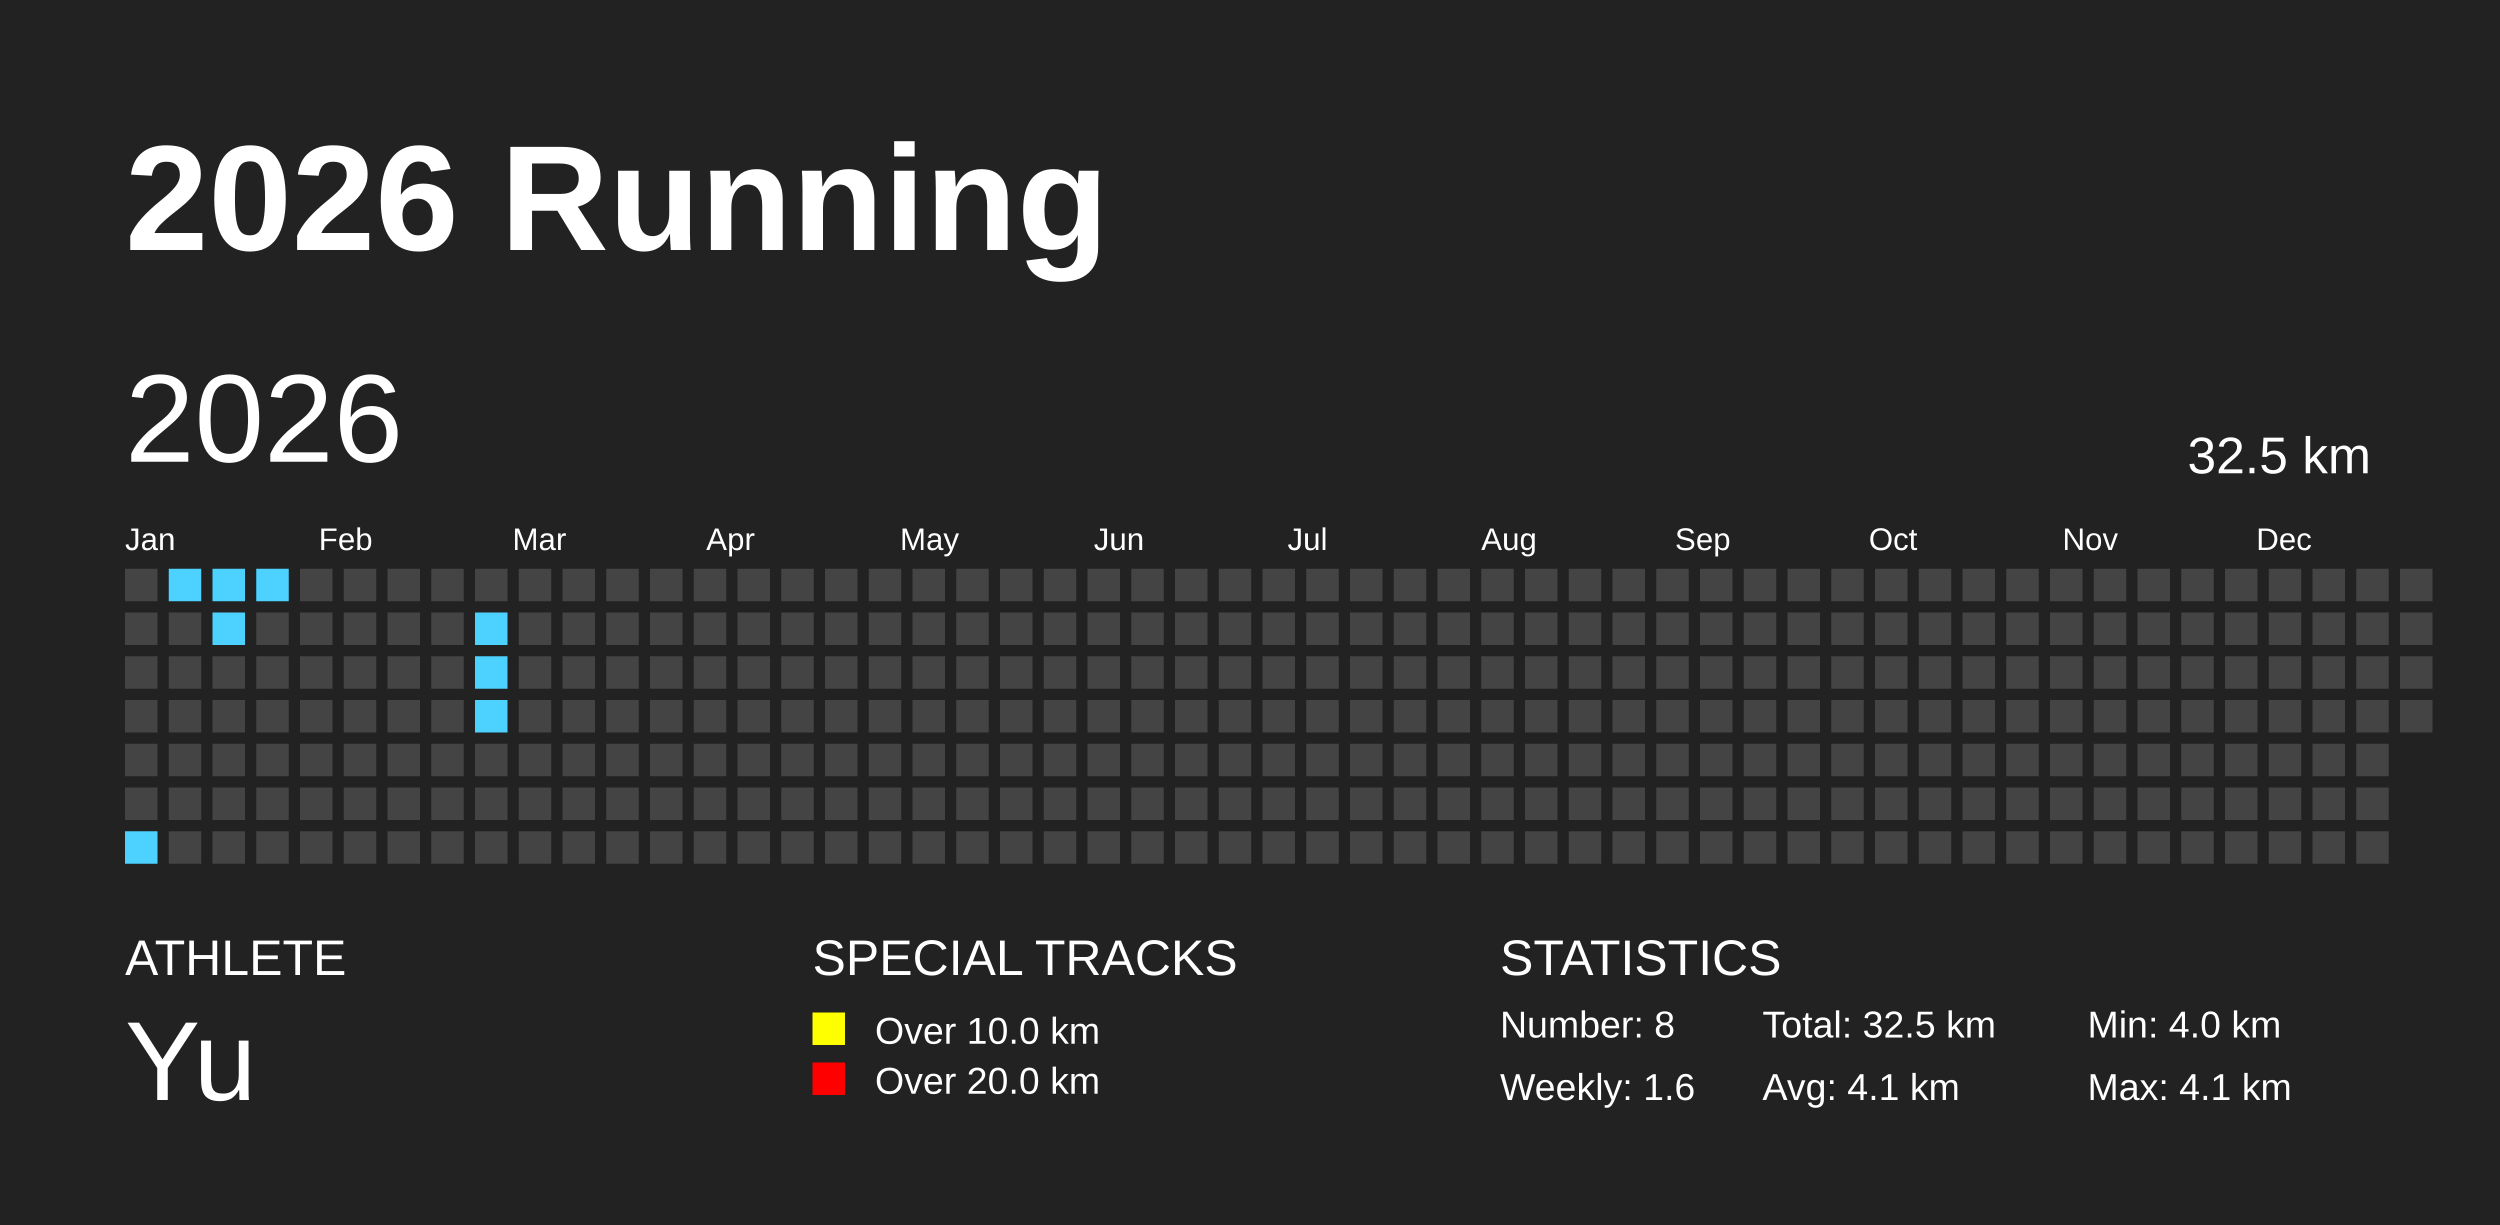
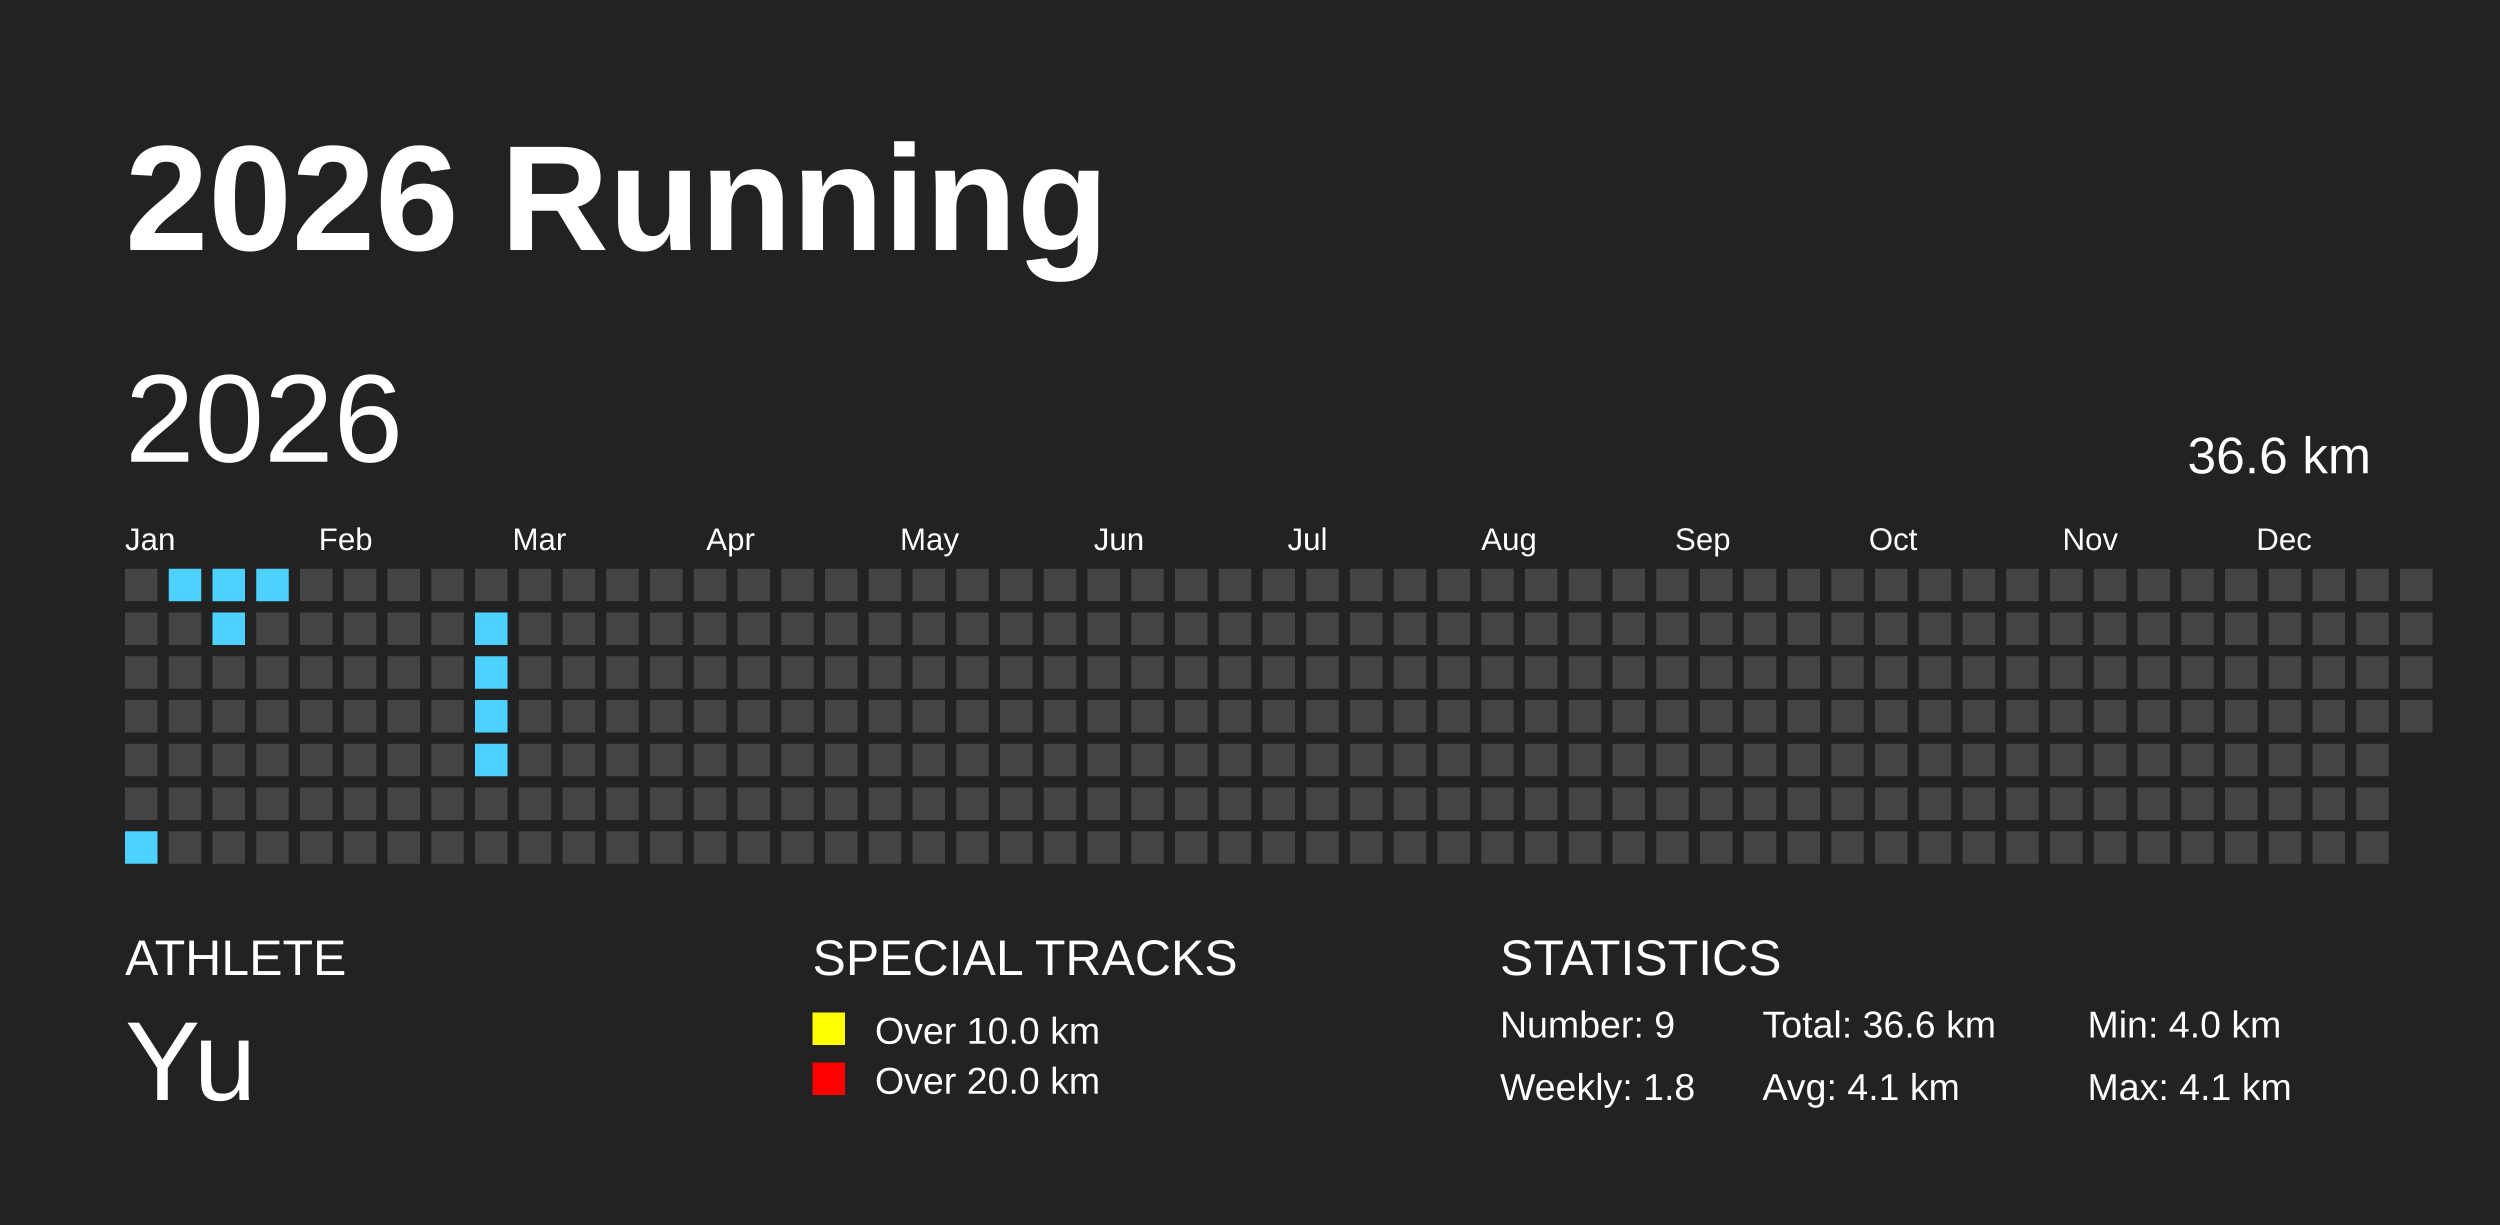
<svg xmlns="http://www.w3.org/2000/svg" baseProfile="full" height="98mm" version="1.1" viewBox="0,0,200,98" width="200mm">
  <defs />
  <rect fill="#222222" height="98" width="200" x="0" y="0" />
  <text fill="#FFFFFF" style="font-size:12px; font-family:Arial; font-weight:bold;" x="10" y="20">2026 Running</text>
  <text fill="#FFFFFF" style="font-size:4px; font-family:Arial" x="10" y="78">ATHLETE</text>
  <text fill="#FFFFFF" style="font-size:9px; font-family:Arial" x="10" y="88">Yu</text>
  <text fill="#FFFFFF" style="font-size:4px; font-family:Arial" x="65" y="78">SPECIAL TRACKS</text>
  <rect fill="yellow" height="2.6" width="2.6" x="65" y="81" />
  <text fill="#FFFFFF" style="font-size:3px; font-family:Arial" x="70" y="83.5">Over 10.0 km</text>
  <rect fill="red" height="2.6" width="2.6" x="65" y="85" />
  <text fill="#FFFFFF" style="font-size:3px; font-family:Arial" x="70" y="87.5">Over 20.0 km</text>
  <text fill="#FFFFFF" style="font-size:4px; font-family:Arial" x="120" y="78">STATISTICS</text>
-   <text fill="#FFFFFF" style="font-size:3px; font-family:Arial" x="120" y="83">Number: 8</text>
-   <text fill="#FFFFFF" style="font-size:3px; font-family:Arial" x="120" y="88">Weekly: 1.6</text>
-   <text fill="#FFFFFF" style="font-size:3px; font-family:Arial" x="141" y="83">Total: 32.5 km</text>
+   <text fill="#FFFFFF" style="font-size:3px; font-family:Arial" x="120" y="83">Number: 9</text>
+   <text fill="#FFFFFF" style="font-size:3px; font-family:Arial" x="120" y="88">Weekly: 1.8</text>
+   <text fill="#FFFFFF" style="font-size:3px; font-family:Arial" x="141" y="83">Total: 36.6 km</text>
  <text fill="#FFFFFF" style="font-size:3px; font-family:Arial" x="141" y="88">Avg: 4.1 km</text>
  <text fill="#FFFFFF" style="font-size:3px; font-family:Arial" x="167" y="83">Min: 4.0 km</text>
  <text fill="#FFFFFF" style="font-size:3px; font-family:Arial" x="167" y="88">Max: 4.1 km</text>
  <text dominant-baseline="hanging" fill="#FFFFFF" style="font-size:10.0px; font-family:Arial;" x="10" y="30">2026</text>
-   <text dominant-baseline="hanging" fill="#FFFFFF" style="font-size:4.125px; font-family:Arial;" x="175" y="35">32.5 km</text>
+   <text dominant-baseline="hanging" fill="#FFFFFF" style="font-size:4.125px; font-family:Arial;" x="175" y="35">36.6 km</text>
  <text fill="#FFFFFF" style="font-size:2.5px; font-family:Arial" x="10.0" y="44">Jan</text>
  <text fill="#FFFFFF" style="font-size:2.5px; font-family:Arial" x="25.5" y="44">Feb</text>
  <text fill="#FFFFFF" style="font-size:2.5px; font-family:Arial" x="41.0" y="44">Mar</text>
  <text fill="#FFFFFF" style="font-size:2.5px; font-family:Arial" x="56.5" y="44">Apr</text>
  <text fill="#FFFFFF" style="font-size:2.5px; font-family:Arial" x="72.0" y="44">May</text>
  <text fill="#FFFFFF" style="font-size:2.5px; font-family:Arial" x="87.5" y="44">Jun</text>
  <text fill="#FFFFFF" style="font-size:2.5px; font-family:Arial" x="103.0" y="44">Jul</text>
  <text fill="#FFFFFF" style="font-size:2.5px; font-family:Arial" x="118.5" y="44">Aug</text>
  <text fill="#FFFFFF" style="font-size:2.5px; font-family:Arial" x="134.0" y="44">Sep</text>
  <text fill="#FFFFFF" style="font-size:2.5px; font-family:Arial" x="149.5" y="44">Oct</text>
  <text fill="#FFFFFF" style="font-size:2.5px; font-family:Arial" x="165.0" y="44">Nov</text>
  <text fill="#FFFFFF" style="font-size:2.5px; font-family:Arial" x="180.5" y="44">Dec</text>
  <rect fill="#444444" height="2.6" width="2.6" x="10.0" y="45.5" />
  <rect fill="#444444" height="2.6" width="2.6" x="10.0" y="49.0" />
  <rect fill="#444444" height="2.6" width="2.6" x="10.0" y="52.5" />
  <rect fill="#444444" height="2.6" width="2.6" x="10.0" y="56.0" />
  <rect fill="#444444" height="2.6" width="2.6" x="10.0" y="59.5" />
  <rect fill="#444444" height="2.6" width="2.6" x="10.0" y="63.0" />
  <rect fill="#4DD2FF" height="2.6" width="2.6" x="10.0" y="66.5" />
  <rect fill="#4DD2FF" height="2.6" width="2.6" x="13.5" y="45.5" />
  <rect fill="#444444" height="2.6" width="2.6" x="13.5" y="49.0" />
  <rect fill="#444444" height="2.6" width="2.6" x="13.5" y="52.5" />
  <rect fill="#444444" height="2.6" width="2.6" x="13.5" y="56.0" />
  <rect fill="#444444" height="2.6" width="2.6" x="13.5" y="59.5" />
  <rect fill="#444444" height="2.6" width="2.6" x="13.5" y="63.0" />
  <rect fill="#444444" height="2.6" width="2.6" x="13.5" y="66.5" />
  <rect fill="#4DD2FF" height="2.6" width="2.6" x="17.0" y="45.5" />
  <rect fill="#4DD2FF" height="2.6" width="2.6" x="17.0" y="49.0" />
  <rect fill="#444444" height="2.6" width="2.6" x="17.0" y="52.5" />
  <rect fill="#444444" height="2.6" width="2.6" x="17.0" y="56.0" />
  <rect fill="#444444" height="2.6" width="2.6" x="17.0" y="59.5" />
  <rect fill="#444444" height="2.6" width="2.6" x="17.0" y="63.0" />
  <rect fill="#444444" height="2.6" width="2.6" x="17.0" y="66.5" />
  <rect fill="#4DD2FF" height="2.6" width="2.6" x="20.5" y="45.5" />
  <rect fill="#444444" height="2.6" width="2.6" x="20.5" y="49.0" />
  <rect fill="#444444" height="2.6" width="2.6" x="20.5" y="52.5" />
  <rect fill="#444444" height="2.6" width="2.6" x="20.5" y="56.0" />
  <rect fill="#444444" height="2.6" width="2.6" x="20.5" y="59.5" />
  <rect fill="#444444" height="2.6" width="2.6" x="20.5" y="63.0" />
  <rect fill="#444444" height="2.6" width="2.6" x="20.5" y="66.5" />
  <rect fill="#444444" height="2.6" width="2.6" x="24.0" y="45.5" />
  <rect fill="#444444" height="2.6" width="2.6" x="24.0" y="49.0" />
  <rect fill="#444444" height="2.6" width="2.6" x="24.0" y="52.5" />
  <rect fill="#444444" height="2.6" width="2.6" x="24.0" y="56.0" />
  <rect fill="#444444" height="2.6" width="2.6" x="24.0" y="59.5" />
  <rect fill="#444444" height="2.6" width="2.6" x="24.0" y="63.0" />
  <rect fill="#444444" height="2.6" width="2.6" x="24.0" y="66.5" />
  <rect fill="#444444" height="2.6" width="2.6" x="27.5" y="45.5" />
  <rect fill="#444444" height="2.6" width="2.6" x="27.5" y="49.0" />
  <rect fill="#444444" height="2.6" width="2.6" x="27.5" y="52.5" />
  <rect fill="#444444" height="2.6" width="2.6" x="27.5" y="56.0" />
  <rect fill="#444444" height="2.6" width="2.6" x="27.5" y="59.5" />
  <rect fill="#444444" height="2.6" width="2.6" x="27.5" y="63.0" />
  <rect fill="#444444" height="2.6" width="2.6" x="27.5" y="66.5" />
  <rect fill="#444444" height="2.6" width="2.6" x="31.0" y="45.5" />
  <rect fill="#444444" height="2.6" width="2.6" x="31.0" y="49.0" />
  <rect fill="#444444" height="2.6" width="2.6" x="31.0" y="52.5" />
  <rect fill="#444444" height="2.6" width="2.6" x="31.0" y="56.0" />
  <rect fill="#444444" height="2.6" width="2.6" x="31.0" y="59.5" />
  <rect fill="#444444" height="2.6" width="2.6" x="31.0" y="63.0" />
  <rect fill="#444444" height="2.6" width="2.6" x="31.0" y="66.5" />
  <rect fill="#444444" height="2.6" width="2.6" x="34.5" y="45.5" />
  <rect fill="#444444" height="2.6" width="2.6" x="34.5" y="49.0" />
  <rect fill="#444444" height="2.6" width="2.6" x="34.5" y="52.5" />
  <rect fill="#444444" height="2.6" width="2.6" x="34.5" y="56.0" />
  <rect fill="#444444" height="2.6" width="2.6" x="34.5" y="59.5" />
  <rect fill="#444444" height="2.6" width="2.6" x="34.5" y="63.0" />
  <rect fill="#444444" height="2.6" width="2.6" x="34.5" y="66.5" />
  <rect fill="#444444" height="2.6" width="2.6" x="38.0" y="45.5" />
  <rect fill="#4DD2FF" height="2.6" width="2.6" x="38.0" y="49.0" />
  <rect fill="#4DD2FF" height="2.6" width="2.6" x="38.0" y="52.5" />
  <rect fill="#4DD2FF" height="2.6" width="2.6" x="38.0" y="56.0" />
-   <rect fill="#444444" height="2.6" width="2.6" x="38.0" y="59.5" />
+   <rect fill="#4DD2FF" height="2.6" width="2.6" x="38.0" y="59.5" />
  <rect fill="#444444" height="2.6" width="2.6" x="38.0" y="63.0" />
  <rect fill="#444444" height="2.6" width="2.6" x="38.0" y="66.5" />
  <rect fill="#444444" height="2.6" width="2.6" x="41.5" y="45.5" />
  <rect fill="#444444" height="2.6" width="2.6" x="41.5" y="49.0" />
  <rect fill="#444444" height="2.6" width="2.6" x="41.5" y="52.5" />
  <rect fill="#444444" height="2.6" width="2.6" x="41.5" y="56.0" />
  <rect fill="#444444" height="2.6" width="2.6" x="41.5" y="59.5" />
  <rect fill="#444444" height="2.6" width="2.6" x="41.5" y="63.0" />
  <rect fill="#444444" height="2.6" width="2.6" x="41.5" y="66.5" />
  <rect fill="#444444" height="2.6" width="2.6" x="45.0" y="45.5" />
  <rect fill="#444444" height="2.6" width="2.6" x="45.0" y="49.0" />
  <rect fill="#444444" height="2.6" width="2.6" x="45.0" y="52.5" />
  <rect fill="#444444" height="2.6" width="2.6" x="45.0" y="56.0" />
  <rect fill="#444444" height="2.6" width="2.6" x="45.0" y="59.5" />
  <rect fill="#444444" height="2.6" width="2.6" x="45.0" y="63.0" />
  <rect fill="#444444" height="2.6" width="2.6" x="45.0" y="66.5" />
  <rect fill="#444444" height="2.6" width="2.6" x="48.5" y="45.5" />
  <rect fill="#444444" height="2.6" width="2.6" x="48.5" y="49.0" />
  <rect fill="#444444" height="2.6" width="2.6" x="48.5" y="52.5" />
  <rect fill="#444444" height="2.6" width="2.6" x="48.5" y="56.0" />
  <rect fill="#444444" height="2.6" width="2.6" x="48.5" y="59.5" />
  <rect fill="#444444" height="2.6" width="2.6" x="48.5" y="63.0" />
  <rect fill="#444444" height="2.6" width="2.6" x="48.5" y="66.5" />
  <rect fill="#444444" height="2.6" width="2.6" x="52.0" y="45.5" />
  <rect fill="#444444" height="2.6" width="2.6" x="52.0" y="49.0" />
  <rect fill="#444444" height="2.6" width="2.6" x="52.0" y="52.5" />
  <rect fill="#444444" height="2.6" width="2.6" x="52.0" y="56.0" />
  <rect fill="#444444" height="2.6" width="2.6" x="52.0" y="59.5" />
  <rect fill="#444444" height="2.6" width="2.6" x="52.0" y="63.0" />
  <rect fill="#444444" height="2.6" width="2.6" x="52.0" y="66.5" />
  <rect fill="#444444" height="2.6" width="2.6" x="55.5" y="45.5" />
  <rect fill="#444444" height="2.6" width="2.6" x="55.5" y="49.0" />
  <rect fill="#444444" height="2.6" width="2.6" x="55.5" y="52.5" />
  <rect fill="#444444" height="2.6" width="2.6" x="55.5" y="56.0" />
  <rect fill="#444444" height="2.6" width="2.6" x="55.5" y="59.5" />
  <rect fill="#444444" height="2.6" width="2.6" x="55.5" y="63.0" />
  <rect fill="#444444" height="2.6" width="2.6" x="55.5" y="66.5" />
  <rect fill="#444444" height="2.6" width="2.6" x="59.0" y="45.5" />
  <rect fill="#444444" height="2.6" width="2.6" x="59.0" y="49.0" />
  <rect fill="#444444" height="2.6" width="2.6" x="59.0" y="52.5" />
  <rect fill="#444444" height="2.6" width="2.6" x="59.0" y="56.0" />
  <rect fill="#444444" height="2.6" width="2.6" x="59.0" y="59.5" />
  <rect fill="#444444" height="2.6" width="2.6" x="59.0" y="63.0" />
  <rect fill="#444444" height="2.6" width="2.6" x="59.0" y="66.5" />
  <rect fill="#444444" height="2.6" width="2.6" x="62.5" y="45.5" />
  <rect fill="#444444" height="2.6" width="2.6" x="62.5" y="49.0" />
  <rect fill="#444444" height="2.6" width="2.6" x="62.5" y="52.5" />
  <rect fill="#444444" height="2.6" width="2.6" x="62.5" y="56.0" />
  <rect fill="#444444" height="2.6" width="2.6" x="62.5" y="59.5" />
  <rect fill="#444444" height="2.6" width="2.6" x="62.5" y="63.0" />
  <rect fill="#444444" height="2.6" width="2.6" x="62.5" y="66.5" />
  <rect fill="#444444" height="2.6" width="2.6" x="66.0" y="45.5" />
  <rect fill="#444444" height="2.6" width="2.6" x="66.0" y="49.0" />
  <rect fill="#444444" height="2.6" width="2.6" x="66.0" y="52.5" />
  <rect fill="#444444" height="2.6" width="2.6" x="66.0" y="56.0" />
  <rect fill="#444444" height="2.6" width="2.6" x="66.0" y="59.5" />
  <rect fill="#444444" height="2.6" width="2.6" x="66.0" y="63.0" />
  <rect fill="#444444" height="2.6" width="2.6" x="66.0" y="66.5" />
  <rect fill="#444444" height="2.6" width="2.6" x="69.5" y="45.5" />
  <rect fill="#444444" height="2.6" width="2.6" x="69.5" y="49.0" />
  <rect fill="#444444" height="2.6" width="2.6" x="69.5" y="52.5" />
  <rect fill="#444444" height="2.6" width="2.6" x="69.5" y="56.0" />
  <rect fill="#444444" height="2.6" width="2.6" x="69.5" y="59.5" />
  <rect fill="#444444" height="2.6" width="2.6" x="69.5" y="63.0" />
  <rect fill="#444444" height="2.6" width="2.6" x="69.5" y="66.5" />
  <rect fill="#444444" height="2.6" width="2.6" x="73.0" y="45.5" />
  <rect fill="#444444" height="2.6" width="2.6" x="73.0" y="49.0" />
  <rect fill="#444444" height="2.6" width="2.6" x="73.0" y="52.5" />
  <rect fill="#444444" height="2.6" width="2.6" x="73.0" y="56.0" />
  <rect fill="#444444" height="2.6" width="2.6" x="73.0" y="59.5" />
  <rect fill="#444444" height="2.6" width="2.6" x="73.0" y="63.0" />
  <rect fill="#444444" height="2.6" width="2.6" x="73.0" y="66.5" />
  <rect fill="#444444" height="2.6" width="2.6" x="76.5" y="45.5" />
  <rect fill="#444444" height="2.6" width="2.6" x="76.5" y="49.0" />
  <rect fill="#444444" height="2.6" width="2.6" x="76.5" y="52.5" />
  <rect fill="#444444" height="2.6" width="2.6" x="76.5" y="56.0" />
  <rect fill="#444444" height="2.6" width="2.6" x="76.5" y="59.5" />
  <rect fill="#444444" height="2.6" width="2.6" x="76.5" y="63.0" />
  <rect fill="#444444" height="2.6" width="2.6" x="76.5" y="66.5" />
  <rect fill="#444444" height="2.6" width="2.6" x="80.0" y="45.5" />
  <rect fill="#444444" height="2.6" width="2.6" x="80.0" y="49.0" />
  <rect fill="#444444" height="2.6" width="2.6" x="80.0" y="52.5" />
  <rect fill="#444444" height="2.6" width="2.6" x="80.0" y="56.0" />
  <rect fill="#444444" height="2.6" width="2.6" x="80.0" y="59.5" />
  <rect fill="#444444" height="2.6" width="2.6" x="80.0" y="63.0" />
  <rect fill="#444444" height="2.6" width="2.6" x="80.0" y="66.5" />
  <rect fill="#444444" height="2.6" width="2.6" x="83.5" y="45.5" />
  <rect fill="#444444" height="2.6" width="2.6" x="83.5" y="49.0" />
  <rect fill="#444444" height="2.6" width="2.6" x="83.5" y="52.5" />
  <rect fill="#444444" height="2.6" width="2.6" x="83.5" y="56.0" />
  <rect fill="#444444" height="2.6" width="2.6" x="83.5" y="59.5" />
  <rect fill="#444444" height="2.6" width="2.6" x="83.5" y="63.0" />
  <rect fill="#444444" height="2.6" width="2.6" x="83.5" y="66.5" />
  <rect fill="#444444" height="2.6" width="2.6" x="87.0" y="45.5" />
  <rect fill="#444444" height="2.6" width="2.6" x="87.0" y="49.0" />
  <rect fill="#444444" height="2.6" width="2.6" x="87.0" y="52.5" />
  <rect fill="#444444" height="2.6" width="2.6" x="87.0" y="56.0" />
  <rect fill="#444444" height="2.6" width="2.6" x="87.0" y="59.5" />
  <rect fill="#444444" height="2.6" width="2.6" x="87.0" y="63.0" />
  <rect fill="#444444" height="2.6" width="2.6" x="87.0" y="66.5" />
  <rect fill="#444444" height="2.6" width="2.6" x="90.5" y="45.5" />
  <rect fill="#444444" height="2.6" width="2.6" x="90.5" y="49.0" />
  <rect fill="#444444" height="2.6" width="2.6" x="90.5" y="52.5" />
  <rect fill="#444444" height="2.6" width="2.6" x="90.5" y="56.0" />
  <rect fill="#444444" height="2.6" width="2.6" x="90.5" y="59.5" />
  <rect fill="#444444" height="2.6" width="2.6" x="90.5" y="63.0" />
  <rect fill="#444444" height="2.6" width="2.6" x="90.5" y="66.5" />
  <rect fill="#444444" height="2.6" width="2.6" x="94.0" y="45.5" />
  <rect fill="#444444" height="2.6" width="2.6" x="94.0" y="49.0" />
  <rect fill="#444444" height="2.6" width="2.6" x="94.0" y="52.5" />
  <rect fill="#444444" height="2.6" width="2.6" x="94.0" y="56.0" />
  <rect fill="#444444" height="2.6" width="2.6" x="94.0" y="59.5" />
  <rect fill="#444444" height="2.6" width="2.6" x="94.0" y="63.0" />
  <rect fill="#444444" height="2.6" width="2.6" x="94.0" y="66.5" />
  <rect fill="#444444" height="2.6" width="2.6" x="97.5" y="45.5" />
  <rect fill="#444444" height="2.6" width="2.6" x="97.5" y="49.0" />
  <rect fill="#444444" height="2.6" width="2.6" x="97.5" y="52.5" />
  <rect fill="#444444" height="2.6" width="2.6" x="97.5" y="56.0" />
  <rect fill="#444444" height="2.6" width="2.6" x="97.5" y="59.5" />
  <rect fill="#444444" height="2.6" width="2.6" x="97.5" y="63.0" />
  <rect fill="#444444" height="2.6" width="2.6" x="97.5" y="66.5" />
  <rect fill="#444444" height="2.6" width="2.6" x="101.0" y="45.5" />
  <rect fill="#444444" height="2.6" width="2.6" x="101.0" y="49.0" />
  <rect fill="#444444" height="2.6" width="2.6" x="101.0" y="52.5" />
  <rect fill="#444444" height="2.6" width="2.6" x="101.0" y="56.0" />
  <rect fill="#444444" height="2.6" width="2.6" x="101.0" y="59.5" />
  <rect fill="#444444" height="2.6" width="2.6" x="101.0" y="63.0" />
  <rect fill="#444444" height="2.6" width="2.6" x="101.0" y="66.5" />
  <rect fill="#444444" height="2.6" width="2.6" x="104.5" y="45.5" />
  <rect fill="#444444" height="2.6" width="2.6" x="104.5" y="49.0" />
  <rect fill="#444444" height="2.6" width="2.6" x="104.5" y="52.5" />
  <rect fill="#444444" height="2.6" width="2.6" x="104.5" y="56.0" />
  <rect fill="#444444" height="2.6" width="2.6" x="104.5" y="59.5" />
  <rect fill="#444444" height="2.6" width="2.6" x="104.5" y="63.0" />
  <rect fill="#444444" height="2.6" width="2.6" x="104.5" y="66.5" />
  <rect fill="#444444" height="2.6" width="2.6" x="108.0" y="45.5" />
  <rect fill="#444444" height="2.6" width="2.6" x="108.0" y="49.0" />
  <rect fill="#444444" height="2.6" width="2.6" x="108.0" y="52.5" />
  <rect fill="#444444" height="2.6" width="2.6" x="108.0" y="56.0" />
  <rect fill="#444444" height="2.6" width="2.6" x="108.0" y="59.5" />
  <rect fill="#444444" height="2.6" width="2.6" x="108.0" y="63.0" />
  <rect fill="#444444" height="2.6" width="2.6" x="108.0" y="66.5" />
  <rect fill="#444444" height="2.6" width="2.6" x="111.5" y="45.5" />
  <rect fill="#444444" height="2.6" width="2.6" x="111.5" y="49.0" />
  <rect fill="#444444" height="2.6" width="2.6" x="111.5" y="52.5" />
  <rect fill="#444444" height="2.6" width="2.6" x="111.5" y="56.0" />
  <rect fill="#444444" height="2.6" width="2.6" x="111.5" y="59.5" />
  <rect fill="#444444" height="2.6" width="2.6" x="111.5" y="63.0" />
  <rect fill="#444444" height="2.6" width="2.6" x="111.5" y="66.5" />
  <rect fill="#444444" height="2.6" width="2.6" x="115.0" y="45.5" />
  <rect fill="#444444" height="2.6" width="2.6" x="115.0" y="49.0" />
  <rect fill="#444444" height="2.6" width="2.6" x="115.0" y="52.5" />
  <rect fill="#444444" height="2.6" width="2.6" x="115.0" y="56.0" />
  <rect fill="#444444" height="2.6" width="2.6" x="115.0" y="59.5" />
  <rect fill="#444444" height="2.6" width="2.6" x="115.0" y="63.0" />
  <rect fill="#444444" height="2.6" width="2.6" x="115.0" y="66.5" />
  <rect fill="#444444" height="2.6" width="2.6" x="118.5" y="45.5" />
  <rect fill="#444444" height="2.6" width="2.6" x="118.5" y="49.0" />
  <rect fill="#444444" height="2.6" width="2.6" x="118.5" y="52.5" />
  <rect fill="#444444" height="2.6" width="2.6" x="118.5" y="56.0" />
  <rect fill="#444444" height="2.6" width="2.6" x="118.5" y="59.5" />
  <rect fill="#444444" height="2.6" width="2.6" x="118.5" y="63.0" />
  <rect fill="#444444" height="2.6" width="2.6" x="118.5" y="66.5" />
  <rect fill="#444444" height="2.6" width="2.6" x="122.0" y="45.5" />
  <rect fill="#444444" height="2.6" width="2.6" x="122.0" y="49.0" />
  <rect fill="#444444" height="2.6" width="2.6" x="122.0" y="52.5" />
  <rect fill="#444444" height="2.6" width="2.6" x="122.0" y="56.0" />
  <rect fill="#444444" height="2.6" width="2.6" x="122.0" y="59.5" />
  <rect fill="#444444" height="2.6" width="2.6" x="122.0" y="63.0" />
  <rect fill="#444444" height="2.6" width="2.6" x="122.0" y="66.5" />
  <rect fill="#444444" height="2.6" width="2.6" x="125.5" y="45.5" />
  <rect fill="#444444" height="2.6" width="2.6" x="125.5" y="49.0" />
  <rect fill="#444444" height="2.6" width="2.6" x="125.5" y="52.5" />
  <rect fill="#444444" height="2.6" width="2.6" x="125.5" y="56.0" />
  <rect fill="#444444" height="2.6" width="2.6" x="125.5" y="59.5" />
  <rect fill="#444444" height="2.6" width="2.6" x="125.5" y="63.0" />
  <rect fill="#444444" height="2.6" width="2.6" x="125.5" y="66.5" />
  <rect fill="#444444" height="2.6" width="2.6" x="129.0" y="45.5" />
  <rect fill="#444444" height="2.6" width="2.6" x="129.0" y="49.0" />
  <rect fill="#444444" height="2.6" width="2.6" x="129.0" y="52.5" />
  <rect fill="#444444" height="2.6" width="2.6" x="129.0" y="56.0" />
  <rect fill="#444444" height="2.6" width="2.6" x="129.0" y="59.5" />
  <rect fill="#444444" height="2.6" width="2.6" x="129.0" y="63.0" />
  <rect fill="#444444" height="2.6" width="2.6" x="129.0" y="66.5" />
  <rect fill="#444444" height="2.6" width="2.6" x="132.5" y="45.5" />
  <rect fill="#444444" height="2.6" width="2.6" x="132.5" y="49.0" />
  <rect fill="#444444" height="2.6" width="2.6" x="132.5" y="52.5" />
  <rect fill="#444444" height="2.6" width="2.6" x="132.5" y="56.0" />
  <rect fill="#444444" height="2.6" width="2.6" x="132.5" y="59.5" />
  <rect fill="#444444" height="2.6" width="2.6" x="132.5" y="63.0" />
  <rect fill="#444444" height="2.6" width="2.6" x="132.5" y="66.5" />
  <rect fill="#444444" height="2.6" width="2.6" x="136.0" y="45.5" />
  <rect fill="#444444" height="2.6" width="2.6" x="136.0" y="49.0" />
  <rect fill="#444444" height="2.6" width="2.6" x="136.0" y="52.5" />
  <rect fill="#444444" height="2.6" width="2.6" x="136.0" y="56.0" />
  <rect fill="#444444" height="2.6" width="2.6" x="136.0" y="59.5" />
  <rect fill="#444444" height="2.6" width="2.6" x="136.0" y="63.0" />
  <rect fill="#444444" height="2.6" width="2.6" x="136.0" y="66.5" />
  <rect fill="#444444" height="2.6" width="2.6" x="139.5" y="45.5" />
  <rect fill="#444444" height="2.6" width="2.6" x="139.5" y="49.0" />
  <rect fill="#444444" height="2.6" width="2.6" x="139.5" y="52.5" />
  <rect fill="#444444" height="2.6" width="2.6" x="139.5" y="56.0" />
  <rect fill="#444444" height="2.6" width="2.6" x="139.5" y="59.5" />
  <rect fill="#444444" height="2.6" width="2.6" x="139.5" y="63.0" />
  <rect fill="#444444" height="2.6" width="2.6" x="139.5" y="66.5" />
  <rect fill="#444444" height="2.6" width="2.6" x="143.0" y="45.5" />
  <rect fill="#444444" height="2.6" width="2.6" x="143.0" y="49.0" />
  <rect fill="#444444" height="2.6" width="2.6" x="143.0" y="52.5" />
  <rect fill="#444444" height="2.6" width="2.6" x="143.0" y="56.0" />
  <rect fill="#444444" height="2.6" width="2.6" x="143.0" y="59.5" />
  <rect fill="#444444" height="2.6" width="2.6" x="143.0" y="63.0" />
  <rect fill="#444444" height="2.6" width="2.6" x="143.0" y="66.5" />
  <rect fill="#444444" height="2.6" width="2.6" x="146.5" y="45.5" />
  <rect fill="#444444" height="2.6" width="2.6" x="146.5" y="49.0" />
  <rect fill="#444444" height="2.6" width="2.6" x="146.5" y="52.5" />
  <rect fill="#444444" height="2.6" width="2.6" x="146.5" y="56.0" />
  <rect fill="#444444" height="2.6" width="2.6" x="146.5" y="59.5" />
  <rect fill="#444444" height="2.6" width="2.6" x="146.5" y="63.0" />
  <rect fill="#444444" height="2.6" width="2.6" x="146.5" y="66.5" />
  <rect fill="#444444" height="2.6" width="2.6" x="150.0" y="45.5" />
  <rect fill="#444444" height="2.6" width="2.6" x="150.0" y="49.0" />
  <rect fill="#444444" height="2.6" width="2.6" x="150.0" y="52.5" />
  <rect fill="#444444" height="2.6" width="2.6" x="150.0" y="56.0" />
  <rect fill="#444444" height="2.6" width="2.6" x="150.0" y="59.5" />
  <rect fill="#444444" height="2.6" width="2.6" x="150.0" y="63.0" />
  <rect fill="#444444" height="2.6" width="2.6" x="150.0" y="66.5" />
  <rect fill="#444444" height="2.6" width="2.6" x="153.5" y="45.5" />
  <rect fill="#444444" height="2.6" width="2.6" x="153.5" y="49.0" />
  <rect fill="#444444" height="2.6" width="2.6" x="153.5" y="52.5" />
  <rect fill="#444444" height="2.6" width="2.6" x="153.5" y="56.0" />
  <rect fill="#444444" height="2.6" width="2.6" x="153.5" y="59.5" />
  <rect fill="#444444" height="2.6" width="2.6" x="153.5" y="63.0" />
  <rect fill="#444444" height="2.6" width="2.6" x="153.5" y="66.5" />
  <rect fill="#444444" height="2.6" width="2.6" x="157.0" y="45.5" />
  <rect fill="#444444" height="2.6" width="2.6" x="157.0" y="49.0" />
  <rect fill="#444444" height="2.6" width="2.6" x="157.0" y="52.5" />
  <rect fill="#444444" height="2.6" width="2.6" x="157.0" y="56.0" />
  <rect fill="#444444" height="2.6" width="2.6" x="157.0" y="59.5" />
  <rect fill="#444444" height="2.6" width="2.6" x="157.0" y="63.0" />
  <rect fill="#444444" height="2.6" width="2.6" x="157.0" y="66.5" />
  <rect fill="#444444" height="2.6" width="2.6" x="160.5" y="45.5" />
  <rect fill="#444444" height="2.6" width="2.6" x="160.5" y="49.0" />
  <rect fill="#444444" height="2.6" width="2.6" x="160.5" y="52.5" />
  <rect fill="#444444" height="2.6" width="2.6" x="160.5" y="56.0" />
  <rect fill="#444444" height="2.6" width="2.6" x="160.5" y="59.5" />
  <rect fill="#444444" height="2.6" width="2.6" x="160.5" y="63.0" />
  <rect fill="#444444" height="2.6" width="2.6" x="160.5" y="66.5" />
  <rect fill="#444444" height="2.6" width="2.6" x="164.0" y="45.5" />
  <rect fill="#444444" height="2.6" width="2.6" x="164.0" y="49.0" />
  <rect fill="#444444" height="2.6" width="2.6" x="164.0" y="52.5" />
  <rect fill="#444444" height="2.6" width="2.6" x="164.0" y="56.0" />
  <rect fill="#444444" height="2.6" width="2.6" x="164.0" y="59.5" />
  <rect fill="#444444" height="2.6" width="2.6" x="164.0" y="63.0" />
  <rect fill="#444444" height="2.6" width="2.6" x="164.0" y="66.5" />
  <rect fill="#444444" height="2.6" width="2.6" x="167.5" y="45.5" />
  <rect fill="#444444" height="2.6" width="2.6" x="167.5" y="49.0" />
  <rect fill="#444444" height="2.6" width="2.6" x="167.5" y="52.5" />
  <rect fill="#444444" height="2.6" width="2.6" x="167.5" y="56.0" />
  <rect fill="#444444" height="2.6" width="2.6" x="167.5" y="59.5" />
  <rect fill="#444444" height="2.6" width="2.6" x="167.5" y="63.0" />
  <rect fill="#444444" height="2.6" width="2.6" x="167.5" y="66.5" />
  <rect fill="#444444" height="2.6" width="2.6" x="171.0" y="45.5" />
  <rect fill="#444444" height="2.6" width="2.6" x="171.0" y="49.0" />
  <rect fill="#444444" height="2.6" width="2.6" x="171.0" y="52.5" />
  <rect fill="#444444" height="2.6" width="2.6" x="171.0" y="56.0" />
  <rect fill="#444444" height="2.6" width="2.6" x="171.0" y="59.5" />
  <rect fill="#444444" height="2.6" width="2.6" x="171.0" y="63.0" />
  <rect fill="#444444" height="2.6" width="2.6" x="171.0" y="66.5" />
  <rect fill="#444444" height="2.6" width="2.6" x="174.5" y="45.5" />
  <rect fill="#444444" height="2.6" width="2.6" x="174.5" y="49.0" />
  <rect fill="#444444" height="2.6" width="2.6" x="174.5" y="52.5" />
  <rect fill="#444444" height="2.6" width="2.6" x="174.5" y="56.0" />
  <rect fill="#444444" height="2.6" width="2.6" x="174.5" y="59.5" />
  <rect fill="#444444" height="2.6" width="2.6" x="174.5" y="63.0" />
  <rect fill="#444444" height="2.6" width="2.6" x="174.5" y="66.5" />
  <rect fill="#444444" height="2.6" width="2.6" x="178.0" y="45.5" />
  <rect fill="#444444" height="2.6" width="2.6" x="178.0" y="49.0" />
  <rect fill="#444444" height="2.6" width="2.6" x="178.0" y="52.5" />
  <rect fill="#444444" height="2.6" width="2.6" x="178.0" y="56.0" />
  <rect fill="#444444" height="2.6" width="2.6" x="178.0" y="59.5" />
  <rect fill="#444444" height="2.6" width="2.6" x="178.0" y="63.0" />
  <rect fill="#444444" height="2.6" width="2.6" x="178.0" y="66.5" />
  <rect fill="#444444" height="2.6" width="2.6" x="181.5" y="45.5" />
  <rect fill="#444444" height="2.6" width="2.6" x="181.5" y="49.0" />
  <rect fill="#444444" height="2.6" width="2.6" x="181.5" y="52.5" />
  <rect fill="#444444" height="2.6" width="2.6" x="181.5" y="56.0" />
  <rect fill="#444444" height="2.6" width="2.6" x="181.5" y="59.5" />
  <rect fill="#444444" height="2.6" width="2.6" x="181.5" y="63.0" />
  <rect fill="#444444" height="2.6" width="2.6" x="181.5" y="66.5" />
  <rect fill="#444444" height="2.6" width="2.6" x="185.0" y="45.5" />
  <rect fill="#444444" height="2.6" width="2.6" x="185.0" y="49.0" />
  <rect fill="#444444" height="2.6" width="2.6" x="185.0" y="52.5" />
  <rect fill="#444444" height="2.6" width="2.6" x="185.0" y="56.0" />
  <rect fill="#444444" height="2.6" width="2.6" x="185.0" y="59.5" />
  <rect fill="#444444" height="2.6" width="2.6" x="185.0" y="63.0" />
  <rect fill="#444444" height="2.6" width="2.6" x="185.0" y="66.5" />
  <rect fill="#444444" height="2.6" width="2.6" x="188.5" y="45.5" />
  <rect fill="#444444" height="2.6" width="2.6" x="188.5" y="49.0" />
  <rect fill="#444444" height="2.6" width="2.6" x="188.5" y="52.5" />
  <rect fill="#444444" height="2.6" width="2.6" x="188.5" y="56.0" />
  <rect fill="#444444" height="2.6" width="2.6" x="188.5" y="59.5" />
  <rect fill="#444444" height="2.6" width="2.6" x="188.5" y="63.0" />
  <rect fill="#444444" height="2.6" width="2.6" x="188.5" y="66.5" />
  <rect fill="#444444" height="2.6" width="2.6" x="192.0" y="45.5" />
  <rect fill="#444444" height="2.6" width="2.6" x="192.0" y="49.0" />
  <rect fill="#444444" height="2.6" width="2.6" x="192.0" y="52.5" />
  <rect fill="#444444" height="2.6" width="2.6" x="192.0" y="56.0" />
</svg>
